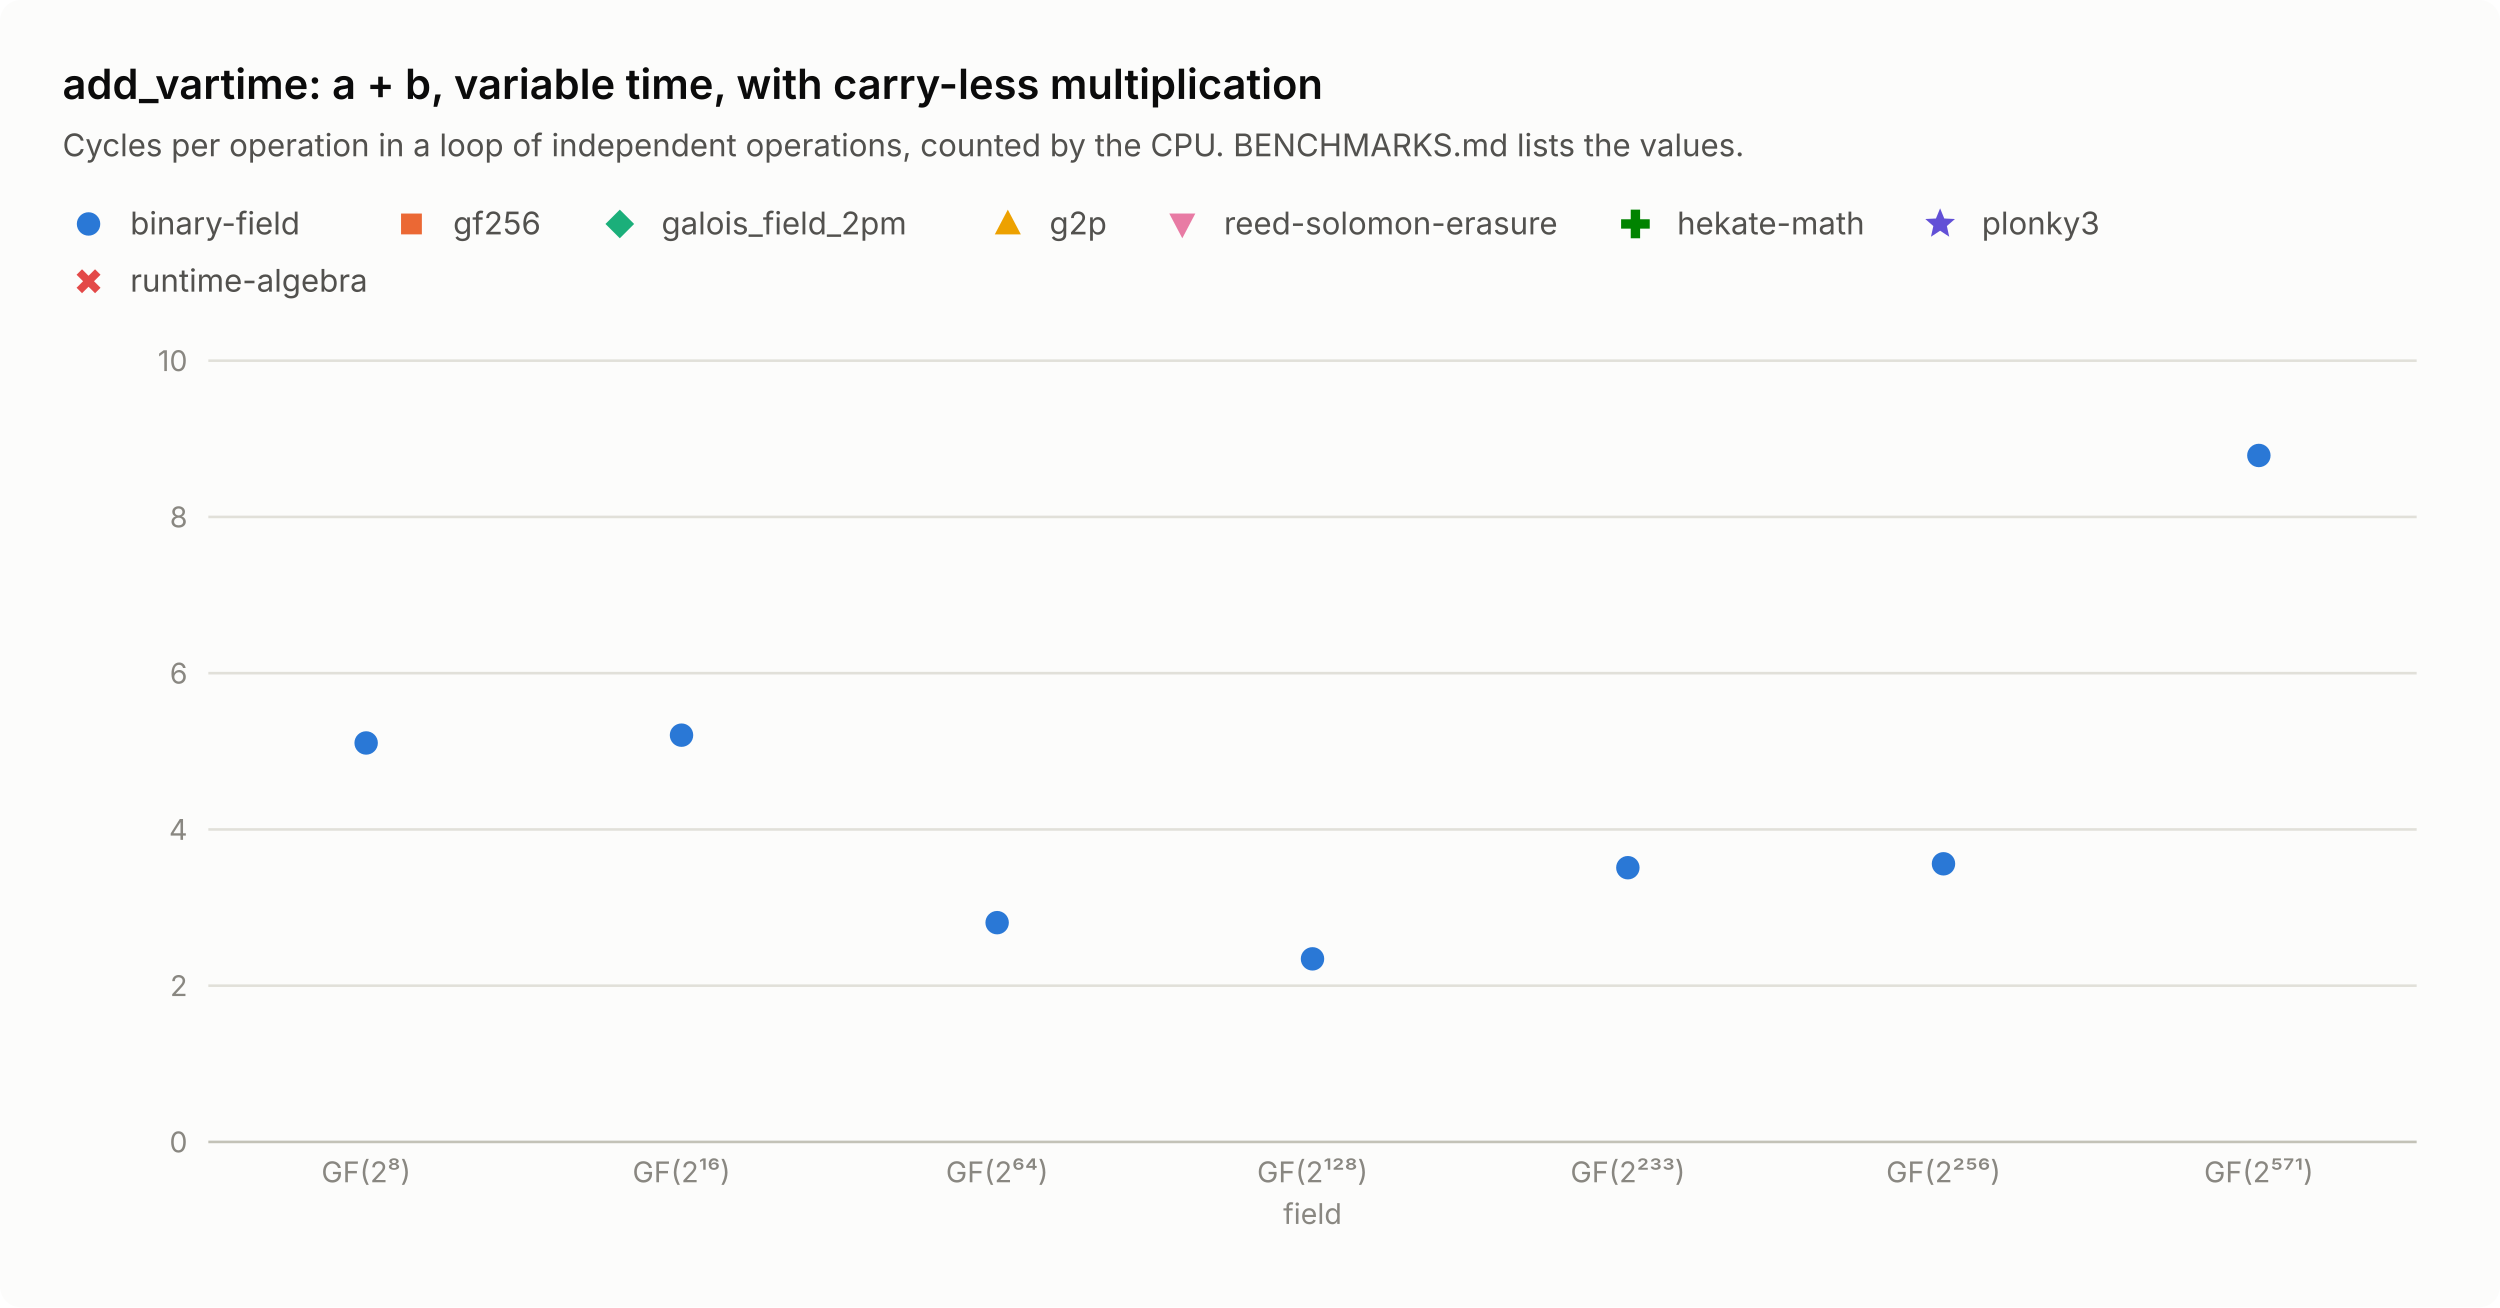
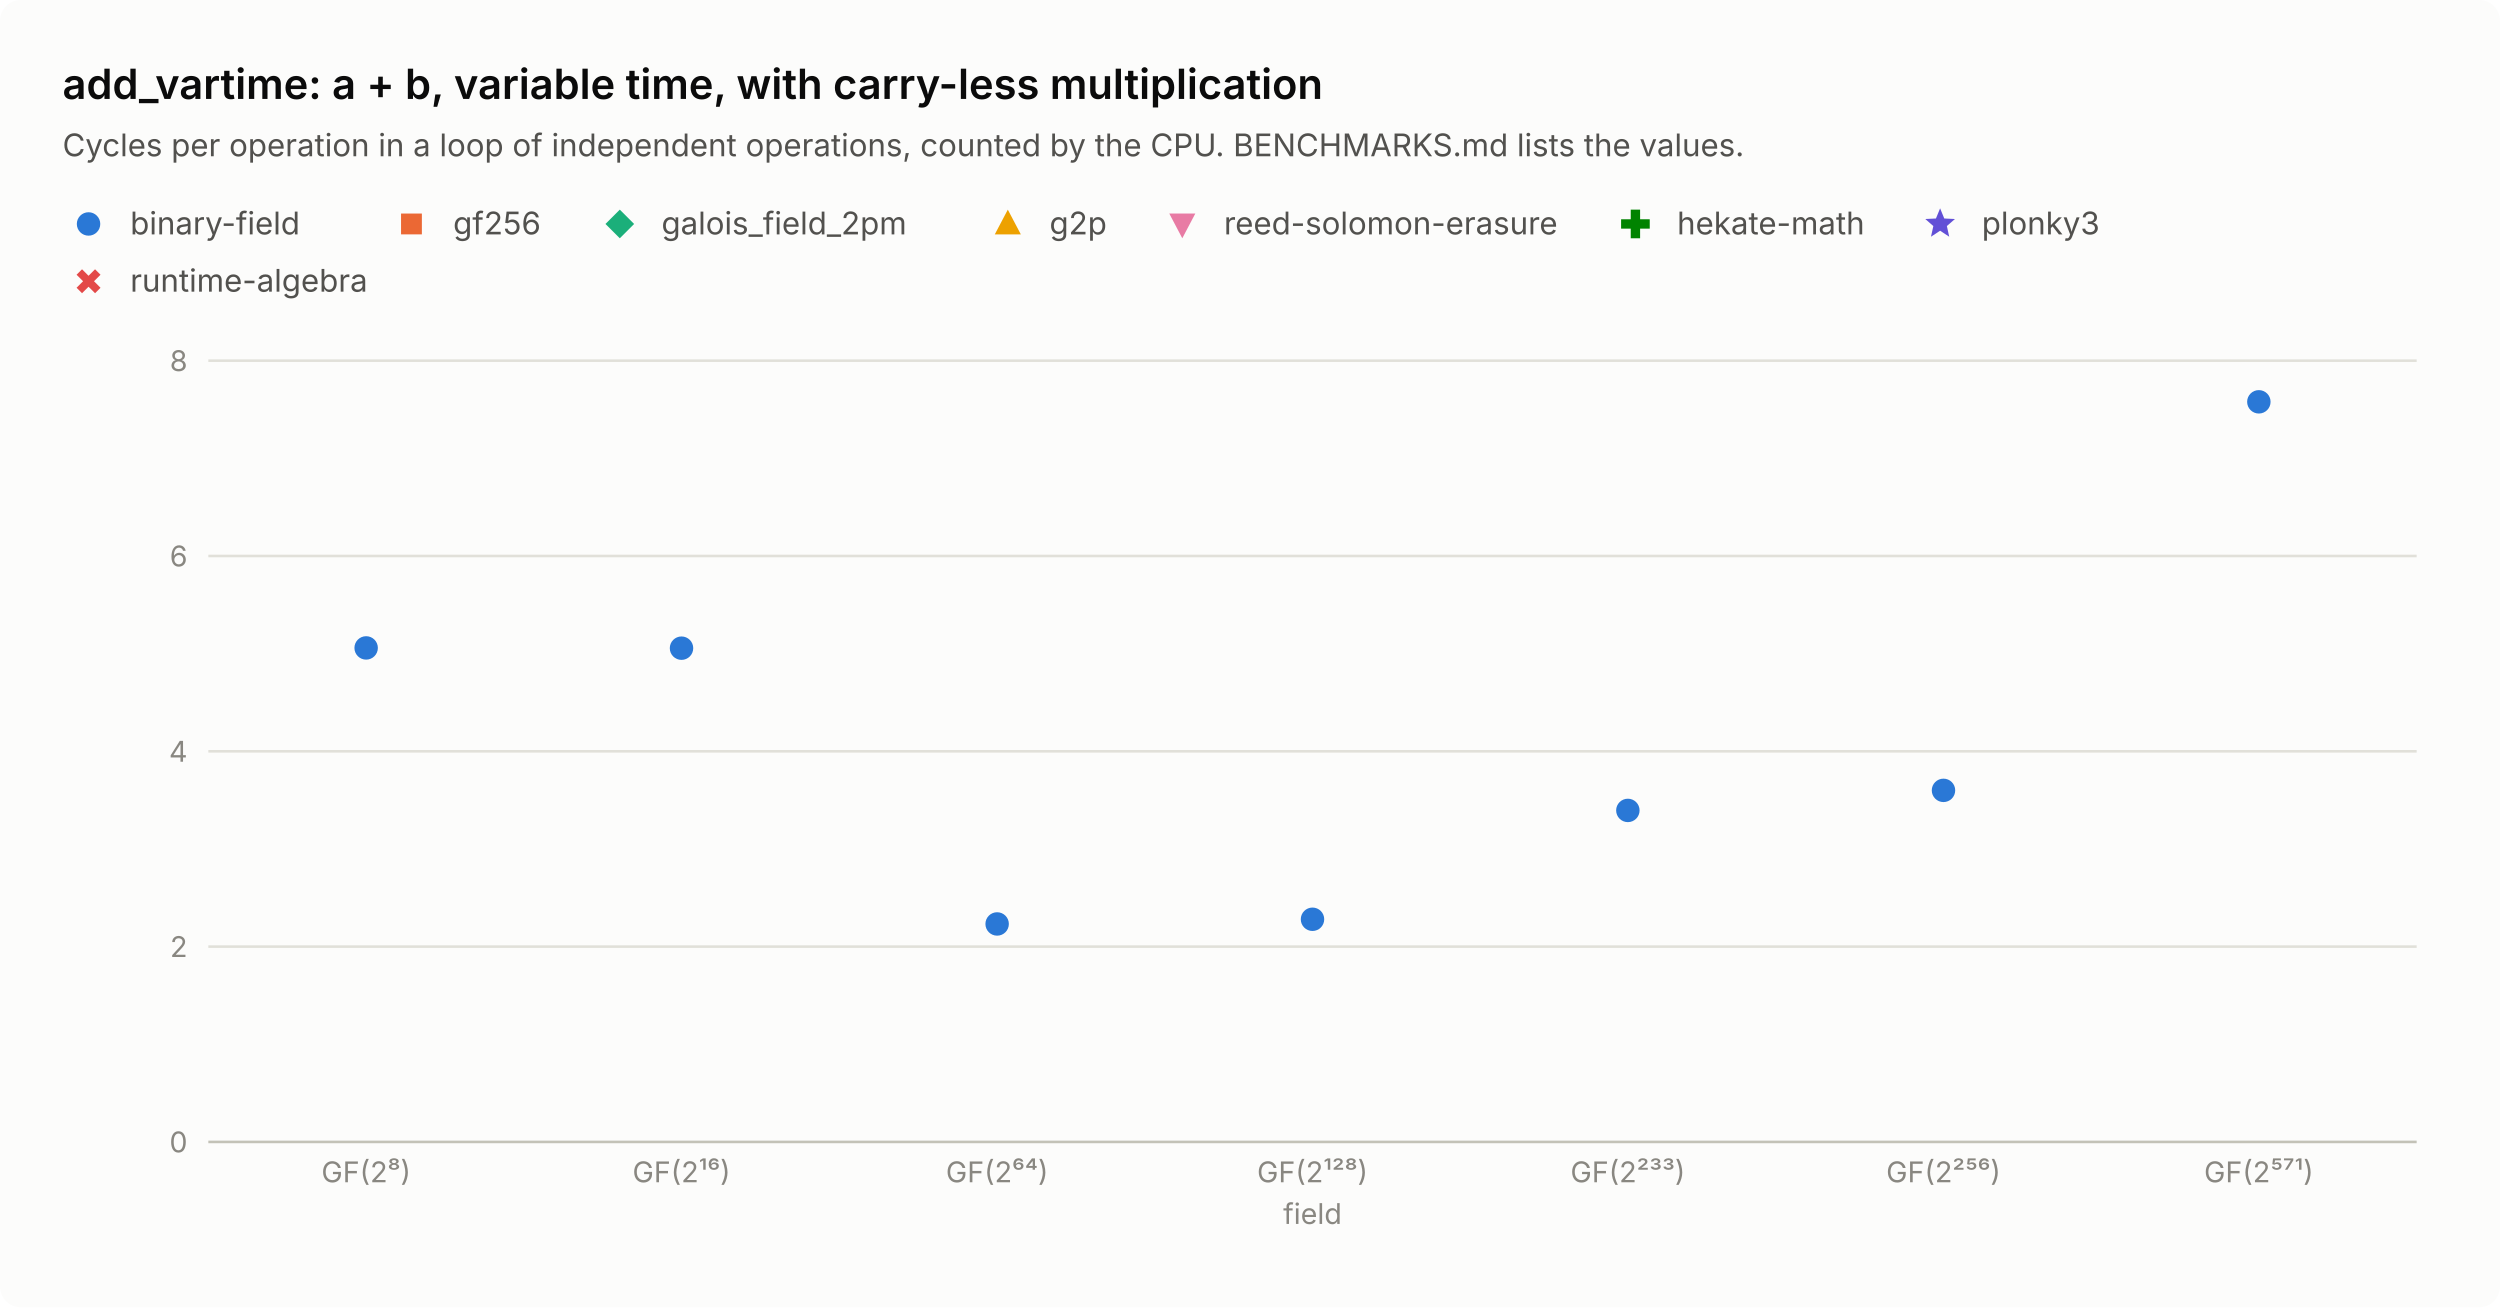
<svg xmlns="http://www.w3.org/2000/svg" width="960" height="502" viewBox="0 0 960 502" role="img" aria-labelledby="title description">
  <style>.grid,.axis{stroke-width:1}.title{font:600 16px system-ui, -apple-system, "Segoe UI", sans-serif}.subtitle,.legend{font:12px system-ui, -apple-system, "Segoe UI", sans-serif}.tick{font:11px system-ui, -apple-system, "Segoe UI", sans-serif;font-variant-numeric:tabular-nums}.line{fill:none;stroke-width:2;stroke-linejoin:round;stroke-linecap:round}.marker{stroke-width:4;paint-order:stroke}.surface{fill:#fcfcfb}.grid{stroke:#e1e0d9}.axis{stroke:#c3c2b7}.title{fill:#0b0b0b}.subtitle,.legend{fill:#52514e}.tick{fill:#898781}.marker{stroke:#fcfcfb}.c0 .line{stroke:#2a78d6}.c0 .marker{fill:#2a78d6}.c1 .line{stroke:#eb6834}.c1 .marker{fill:#eb6834}.c2 .line{stroke:#1baf7a}.c2 .marker{fill:#1baf7a}.c3 .line{stroke:#eda100}.c3 .marker{fill:#eda100}.c4 .line{stroke:#e87ba4}.c4 .marker{fill:#e87ba4}.c5 .line{stroke:#008300}.c5 .marker{fill:#008300}.c6 .line{stroke:#6250d6}.c6 .marker{fill:#6250d6}.c7 .line{stroke:#e34948}.c7 .marker{fill:#e34948}@media (prefers-color-scheme: dark){.surface{fill:#1a1a19}.grid{stroke:#2c2c2a}.axis{stroke:#383835}.title{fill:#f0efec}.subtitle,.legend{fill:#c3c2b7}.tick{fill:#898781}.marker{stroke:#1a1a19}.c0 .line{stroke:#3987e5}.c0 .marker{fill:#3987e5}.c1 .line{stroke:#d95926}.c1 .marker{fill:#d95926}.c2 .line{stroke:#199e70}.c2 .marker{fill:#199e70}.c3 .line{stroke:#c98500}.c3 .marker{fill:#c98500}.c4 .line{stroke:#d55181}.c4 .marker{fill:#d55181}.c5 .line{stroke:#008300}.c5 .marker{fill:#008300}.c6 .line{stroke:#9085e9}.c6 .marker{fill:#9085e9}.c7 .line{stroke:#e66767}.c7 .marker{fill:#e66767}}</style>
  <rect class="surface" width="960" height="502" rx="8" />
  <text class="title" x="24" y="38">add_vartime: a + b, variable time, with carry-less multiplication</text>
  <text class="subtitle" x="24" y="60">Cycles per operation in a loop of independent operations, counted by the CPU. BENCHMARKS.md lists the values.</text>
  <g class="c0">
    <path class="marker" transform="translate(34,86)" d="M0,-4.5A4.5,4.5 0 1 1 0,4.5A4.5,4.5 0 1 1 0,-4.5Z" />
  </g>
  <text class="legend" x="50" y="90">binary-field</text>
  <g class="c1">
    <path class="marker" transform="translate(158,86)" d="M-4,-4H4V4H-4Z" />
  </g>
  <text class="legend" x="174" y="90">gf256</text>
  <g class="c2">
    <path class="marker" transform="translate(238,86)" d="M0,-5.5L5.5,0L0,5.5L-5.5,0Z" />
  </g>
  <text class="legend" x="254" y="90">galois_field_2pm</text>
  <g class="c3">
    <path class="marker" transform="translate(387,86)" d="M0,-5.5L5,4H-5Z" />
  </g>
  <text class="legend" x="403" y="90">g2p</text>
  <g class="c4">
    <path class="marker" transform="translate(454,86)" d="M0,5.5L5,-4H-5Z" />
  </g>
  <text class="legend" x="470" y="90">reed-solomon-erasure</text>
  <g class="c5">
    <path class="marker" transform="translate(628,86)" d="M-1.8,-5.5H1.8V-1.8H5.5V1.8H1.8V5.5H-1.8V1.8H-5.5V-1.8H-1.8Z" />
  </g>
  <text class="legend" x="644" y="90">hekate-math</text>
  <g class="c6">
    <path class="marker" transform="translate(745,86)" d="M0,-6L1.6,-2.1L5.7,-1.9L2.6,0.8L3.5,4.9L0,2.6L-3.5,4.9L-2.6,0.8L-5.7,-1.9L-1.6,-2.1Z" />
  </g>
  <text class="legend" x="761" y="90">plonky3</text>
  <g class="c7">
    <path class="marker" transform="translate(34,108)" d="M-4.6,-2.5L-2.5,-4.6L0,-2.1L2.5,-4.6L4.6,-2.5L2.1,0L4.6,2.5L2.5,4.6L0,2.1L-2.5,4.6L-4.6,2.5L-2.1,0Z" />
  </g>
  <text class="legend" x="50" y="112">runtime-algebra</text>
  <text class="tick" x="72" y="442.5" text-anchor="end">0</text>
-   <path class="grid" d="M80,378.5H928" />
-   <text class="tick" x="72" y="382.5" text-anchor="end">2</text>
-   <path class="grid" d="M80,318.5H928" />
-   <text class="tick" x="72" y="322.5" text-anchor="end">4</text>
-   <path class="grid" d="M80,258.5H928" />
-   <text class="tick" x="72" y="262.5" text-anchor="end">6</text>
-   <path class="grid" d="M80,198.5H928" />
-   <text class="tick" x="72" y="202.5" text-anchor="end">8</text>
+   <path class="grid" d="M80,363.5H928" />
+   <text class="tick" x="72" y="367.5" text-anchor="end">2</text>
+   <path class="grid" d="M80,288.5H928" />
+   <text class="tick" x="72" y="292.5" text-anchor="end">4</text>
+   <path class="grid" d="M80,213.5H928" />
+   <text class="tick" x="72" y="217.5" text-anchor="end">6</text>
  <path class="grid" d="M80,138.5H928" />
-   <text class="tick" x="72" y="142.5" text-anchor="end">10</text>
+   <text class="tick" x="72" y="142.5" text-anchor="end">8</text>
  <path class="axis" d="M80,438.5H928" />
  <text class="tick" x="140.6" y="454" text-anchor="middle">GF(2⁸)</text>
  <text class="tick" x="261.7" y="454" text-anchor="middle">GF(2¹⁶)</text>
  <text class="tick" x="382.9" y="454" text-anchor="middle">GF(2⁶⁴)</text>
  <text class="tick" x="504.0" y="454" text-anchor="middle">GF(2¹²⁸)</text>
  <text class="tick" x="625.1" y="454" text-anchor="middle">GF(2²³³)</text>
  <text class="tick" x="746.3" y="454" text-anchor="middle">GF(2²⁵⁶)</text>
  <text class="tick" x="867.4" y="454" text-anchor="middle">GF(2⁵⁷¹)</text>
  <text class="tick" x="504.0" y="470" text-anchor="middle">field</text>
  <g class="c0">
-     <path class="marker" transform="translate(140.6,285.3)" d="M0,-4.5A4.5,4.5 0 1 1 0,4.5A4.5,4.5 0 1 1 0,-4.5Z" />
-     <path class="marker" transform="translate(261.7,282.3)" d="M0,-4.5A4.5,4.5 0 1 1 0,4.5A4.5,4.5 0 1 1 0,-4.5Z" />
-     <path class="marker" transform="translate(382.9,354.3)" d="M0,-4.5A4.5,4.5 0 1 1 0,4.5A4.5,4.5 0 1 1 0,-4.5Z" />
-     <path class="marker" transform="translate(504.0,368.2)" d="M0,-4.5A4.5,4.5 0 1 1 0,4.5A4.5,4.5 0 1 1 0,-4.5Z" />
-     <path class="marker" transform="translate(625.1,333.2)" d="M0,-4.5A4.5,4.5 0 1 1 0,4.5A4.5,4.5 0 1 1 0,-4.5Z" />
-     <path class="marker" transform="translate(746.3,331.7)" d="M0,-4.5A4.5,4.5 0 1 1 0,4.5A4.5,4.5 0 1 1 0,-4.5Z" />
-     <path class="marker" transform="translate(867.4,174.9)" d="M0,-4.5A4.5,4.5 0 1 1 0,4.5A4.5,4.5 0 1 1 0,-4.5Z" />
+     <path class="marker" transform="translate(140.6,248.8)" d="M0,-4.5A4.5,4.5 0 1 1 0,4.5A4.5,4.5 0 1 1 0,-4.5Z" />
+     <path class="marker" transform="translate(261.7,248.9)" d="M0,-4.5A4.5,4.5 0 1 1 0,4.5A4.5,4.5 0 1 1 0,-4.5Z" />
+     <path class="marker" transform="translate(382.9,354.8)" d="M0,-4.5A4.5,4.5 0 1 1 0,4.5A4.5,4.5 0 1 1 0,-4.5Z" />
+     <path class="marker" transform="translate(504.0,353.0)" d="M0,-4.5A4.5,4.5 0 1 1 0,4.5A4.5,4.5 0 1 1 0,-4.5Z" />
+     <path class="marker" transform="translate(625.1,311.2)" d="M0,-4.5A4.5,4.5 0 1 1 0,4.5A4.5,4.5 0 1 1 0,-4.5Z" />
+     <path class="marker" transform="translate(746.3,303.5)" d="M0,-4.5A4.5,4.5 0 1 1 0,4.5A4.5,4.5 0 1 1 0,-4.5Z" />
+     <path class="marker" transform="translate(867.4,154.3)" d="M0,-4.5A4.5,4.5 0 1 1 0,4.5A4.5,4.5 0 1 1 0,-4.5Z" />
  </g>
  <g class="c1">
</g>
  <g class="c2">
</g>
  <g class="c3">
</g>
  <g class="c4">
</g>
  <g class="c5">
</g>
  <g class="c6">
</g>
  <g class="c7">
</g>
</svg>
